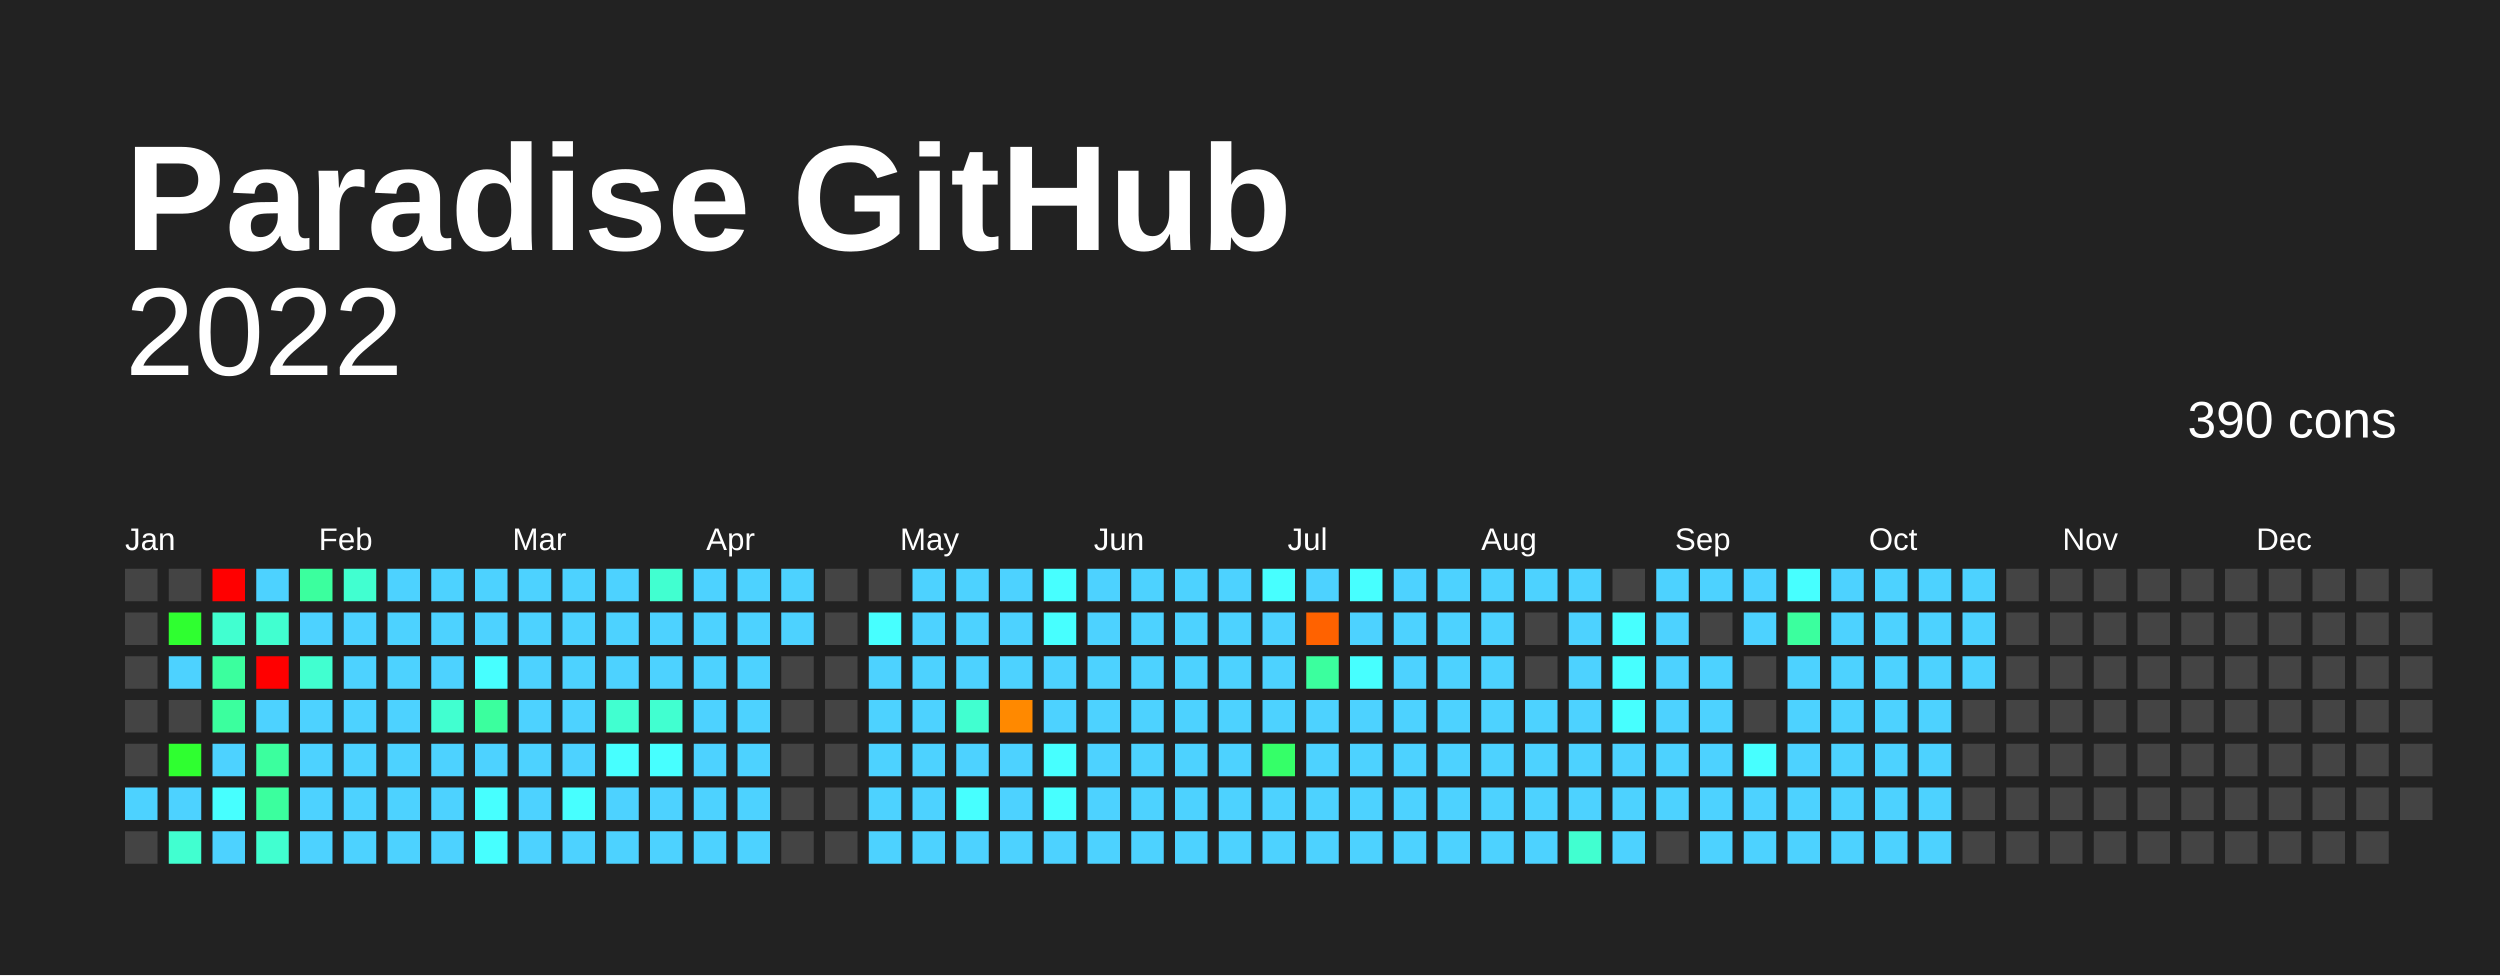
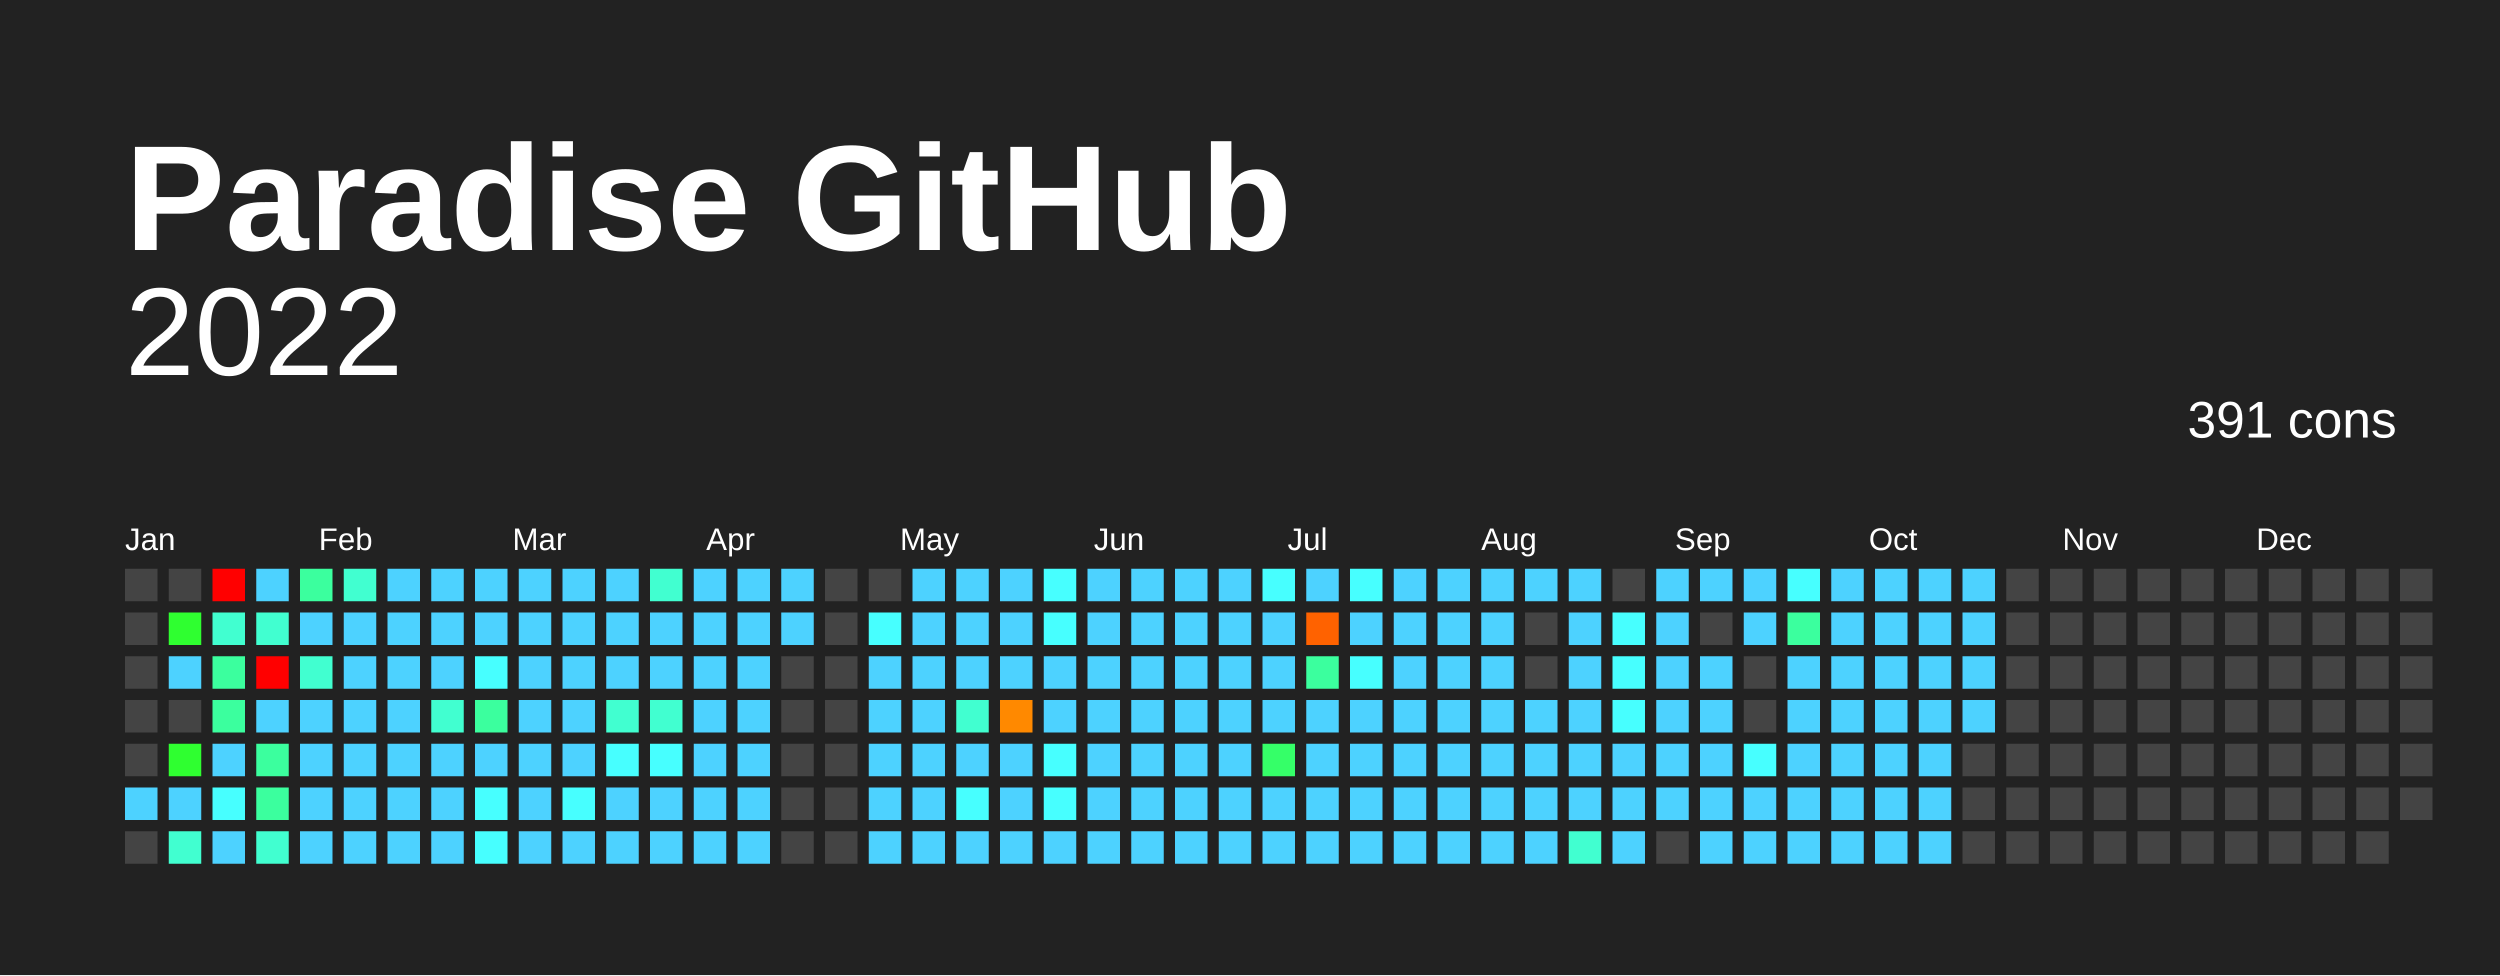
<svg xmlns="http://www.w3.org/2000/svg" baseProfile="full" height="78mm" version="1.1" viewBox="0,0,200,78" width="200mm">
  <defs />
  <rect fill="#222222" height="78" width="200" x="0" y="0" />
  <text fill="#FFFFFF" style="font-size:12px; font-family:Arial; font-weight:bold;" x="10" y="20">Paradise GitHub</text>
  <text alignment-baseline="hanging" fill="#FFFFFF" style="font-size:10.0px; font-family:Arial;" x="10" y="30">2022</text>
-   <text alignment-baseline="hanging" fill="#FFFFFF" style="font-size:4.125px; font-family:Arial;" x="175" y="35">390 cons</text>
+   <text alignment-baseline="hanging" fill="#FFFFFF" style="font-size:4.125px; font-family:Arial;" x="175" y="35">391 cons</text>
  <text fill="#FFFFFF" style="font-size:2.5px; font-family:Arial" x="10.0" y="44">Jan</text>
  <text fill="#FFFFFF" style="font-size:2.5px; font-family:Arial" x="25.5" y="44">Feb</text>
  <text fill="#FFFFFF" style="font-size:2.5px; font-family:Arial" x="41.0" y="44">Mar</text>
  <text fill="#FFFFFF" style="font-size:2.5px; font-family:Arial" x="56.5" y="44">Apr</text>
  <text fill="#FFFFFF" style="font-size:2.5px; font-family:Arial" x="72.0" y="44">May</text>
  <text fill="#FFFFFF" style="font-size:2.5px; font-family:Arial" x="87.5" y="44">Jun</text>
  <text fill="#FFFFFF" style="font-size:2.5px; font-family:Arial" x="103.0" y="44">Jul</text>
  <text fill="#FFFFFF" style="font-size:2.5px; font-family:Arial" x="118.5" y="44">Aug</text>
  <text fill="#FFFFFF" style="font-size:2.5px; font-family:Arial" x="134.0" y="44">Sep</text>
  <text fill="#FFFFFF" style="font-size:2.5px; font-family:Arial" x="149.5" y="44">Oct</text>
  <text fill="#FFFFFF" style="font-size:2.5px; font-family:Arial" x="165.0" y="44">Nov</text>
  <text fill="#FFFFFF" style="font-size:2.5px; font-family:Arial" x="180.5" y="44">Dec</text>
  <rect fill="#444444" height="2.6" width="2.6" x="10.0" y="45.5" />
  <rect fill="#444444" height="2.6" width="2.6" x="10.0" y="49.0" />
  <rect fill="#444444" height="2.6" width="2.6" x="10.0" y="52.5" />
  <rect fill="#444444" height="2.6" width="2.6" x="10.0" y="56.0" />
  <rect fill="#444444" height="2.6" width="2.6" x="10.0" y="59.5" />
  <rect fill="#4dd2ff" height="2.6" width="2.6" x="10.0" y="63.0" />
  <rect fill="#444444" height="2.6" width="2.6" x="10.0" y="66.5" />
  <rect fill="#444444" height="2.6" width="2.6" x="13.5" y="45.5" />
  <rect fill="#2fff30" height="2.6" width="2.6" x="13.5" y="49.0" />
  <rect fill="#4dd2ff" height="2.6" width="2.6" x="13.5" y="52.5" />
  <rect fill="#444444" height="2.6" width="2.6" x="13.5" y="56.0" />
  <rect fill="#2fff30" height="2.6" width="2.6" x="13.5" y="59.5" />
  <rect fill="#4dd2ff" height="2.6" width="2.6" x="13.5" y="63.0" />
  <rect fill="#41ffd0" height="2.6" width="2.6" x="13.5" y="66.5" />
  <rect fill="red" height="2.6" width="2.6" x="17.0" y="45.5" />
  <rect fill="#41ffd0" height="2.6" width="2.6" x="17.0" y="49.0" />
  <rect fill="#3bff9e" height="2.6" width="2.6" x="17.0" y="52.5" />
  <rect fill="#3bff9e" height="2.6" width="2.6" x="17.0" y="56.0" />
  <rect fill="#4dd2ff" height="2.6" width="2.6" x="17.0" y="59.5" />
  <rect fill="#47ffff" height="2.6" width="2.6" x="17.0" y="63.0" />
  <rect fill="#4dd2ff" height="2.6" width="2.6" x="17.0" y="66.5" />
  <rect fill="#4dd2ff" height="2.6" width="2.6" x="20.5" y="45.5" />
  <rect fill="#41ffd0" height="2.6" width="2.6" x="20.5" y="49.0" />
  <rect fill="red" height="2.6" width="2.6" x="20.5" y="52.5" />
  <rect fill="#4dd2ff" height="2.6" width="2.6" x="20.5" y="56.0" />
  <rect fill="#3bff9e" height="2.6" width="2.6" x="20.5" y="59.5" />
  <rect fill="#3bff9e" height="2.6" width="2.6" x="20.5" y="63.0" />
  <rect fill="#41ffd0" height="2.6" width="2.6" x="20.5" y="66.5" />
  <rect fill="#3bff9e" height="2.6" width="2.6" x="24.0" y="45.5" />
  <rect fill="#4dd2ff" height="2.6" width="2.6" x="24.0" y="49.0" />
  <rect fill="#41ffd0" height="2.6" width="2.6" x="24.0" y="52.5" />
  <rect fill="#4dd2ff" height="2.6" width="2.6" x="24.0" y="56.0" />
  <rect fill="#4dd2ff" height="2.6" width="2.6" x="24.0" y="59.5" />
  <rect fill="#4dd2ff" height="2.6" width="2.6" x="24.0" y="63.0" />
  <rect fill="#4dd2ff" height="2.6" width="2.6" x="24.0" y="66.5" />
  <rect fill="#41ffd0" height="2.6" width="2.6" x="27.5" y="45.5" />
  <rect fill="#4dd2ff" height="2.6" width="2.6" x="27.5" y="49.0" />
  <rect fill="#4dd2ff" height="2.6" width="2.6" x="27.5" y="52.5" />
  <rect fill="#4dd2ff" height="2.6" width="2.6" x="27.5" y="56.0" />
  <rect fill="#4dd2ff" height="2.6" width="2.6" x="27.5" y="59.5" />
  <rect fill="#4dd2ff" height="2.6" width="2.6" x="27.5" y="63.0" />
  <rect fill="#4dd2ff" height="2.6" width="2.6" x="27.5" y="66.5" />
  <rect fill="#4dd2ff" height="2.6" width="2.6" x="31.0" y="45.5" />
  <rect fill="#4dd2ff" height="2.6" width="2.6" x="31.0" y="49.0" />
  <rect fill="#4dd2ff" height="2.6" width="2.6" x="31.0" y="52.5" />
  <rect fill="#4dd2ff" height="2.6" width="2.6" x="31.0" y="56.0" />
  <rect fill="#4dd2ff" height="2.6" width="2.6" x="31.0" y="59.5" />
  <rect fill="#4dd2ff" height="2.6" width="2.6" x="31.0" y="63.0" />
  <rect fill="#4dd2ff" height="2.6" width="2.6" x="31.0" y="66.5" />
  <rect fill="#4dd2ff" height="2.6" width="2.6" x="34.5" y="45.5" />
  <rect fill="#4dd2ff" height="2.6" width="2.6" x="34.5" y="49.0" />
  <rect fill="#4dd2ff" height="2.6" width="2.6" x="34.5" y="52.5" />
  <rect fill="#41ffd0" height="2.6" width="2.6" x="34.5" y="56.0" />
  <rect fill="#4dd2ff" height="2.6" width="2.6" x="34.5" y="59.5" />
  <rect fill="#4dd2ff" height="2.6" width="2.6" x="34.5" y="63.0" />
  <rect fill="#4dd2ff" height="2.6" width="2.6" x="34.5" y="66.5" />
  <rect fill="#4dd2ff" height="2.6" width="2.6" x="38.0" y="45.5" />
  <rect fill="#4dd2ff" height="2.6" width="2.6" x="38.0" y="49.0" />
  <rect fill="#47ffff" height="2.6" width="2.6" x="38.0" y="52.5" />
  <rect fill="#3bff9e" height="2.6" width="2.6" x="38.0" y="56.0" />
  <rect fill="#4dd2ff" height="2.6" width="2.6" x="38.0" y="59.5" />
  <rect fill="#47ffff" height="2.6" width="2.6" x="38.0" y="63.0" />
  <rect fill="#47ffff" height="2.6" width="2.6" x="38.0" y="66.5" />
  <rect fill="#4dd2ff" height="2.6" width="2.6" x="41.5" y="45.5" />
  <rect fill="#4dd2ff" height="2.6" width="2.6" x="41.5" y="49.0" />
  <rect fill="#4dd2ff" height="2.6" width="2.6" x="41.5" y="52.5" />
  <rect fill="#4dd2ff" height="2.6" width="2.6" x="41.5" y="56.0" />
  <rect fill="#4dd2ff" height="2.6" width="2.6" x="41.5" y="59.5" />
  <rect fill="#4dd2ff" height="2.6" width="2.6" x="41.5" y="63.0" />
  <rect fill="#4dd2ff" height="2.6" width="2.6" x="41.5" y="66.5" />
  <rect fill="#4dd2ff" height="2.6" width="2.6" x="45.0" y="45.5" />
  <rect fill="#4dd2ff" height="2.6" width="2.6" x="45.0" y="49.0" />
  <rect fill="#4dd2ff" height="2.6" width="2.6" x="45.0" y="52.5" />
  <rect fill="#4dd2ff" height="2.6" width="2.6" x="45.0" y="56.0" />
  <rect fill="#4dd2ff" height="2.6" width="2.6" x="45.0" y="59.5" />
  <rect fill="#47ffff" height="2.6" width="2.6" x="45.0" y="63.0" />
  <rect fill="#4dd2ff" height="2.6" width="2.6" x="45.0" y="66.5" />
  <rect fill="#4dd2ff" height="2.6" width="2.6" x="48.5" y="45.5" />
  <rect fill="#4dd2ff" height="2.6" width="2.6" x="48.5" y="49.0" />
  <rect fill="#4dd2ff" height="2.6" width="2.6" x="48.5" y="52.5" />
  <rect fill="#41ffd0" height="2.6" width="2.6" x="48.5" y="56.0" />
  <rect fill="#47ffff" height="2.6" width="2.6" x="48.5" y="59.5" />
  <rect fill="#4dd2ff" height="2.6" width="2.6" x="48.5" y="63.0" />
  <rect fill="#4dd2ff" height="2.6" width="2.6" x="48.5" y="66.5" />
  <rect fill="#41ffd0" height="2.6" width="2.6" x="52.0" y="45.5" />
  <rect fill="#4dd2ff" height="2.6" width="2.6" x="52.0" y="49.0" />
  <rect fill="#4dd2ff" height="2.6" width="2.6" x="52.0" y="52.5" />
  <rect fill="#41ffd0" height="2.6" width="2.6" x="52.0" y="56.0" />
  <rect fill="#47ffff" height="2.6" width="2.6" x="52.0" y="59.5" />
  <rect fill="#4dd2ff" height="2.6" width="2.6" x="52.0" y="63.0" />
  <rect fill="#4dd2ff" height="2.6" width="2.6" x="52.0" y="66.5" />
  <rect fill="#4dd2ff" height="2.6" width="2.6" x="55.5" y="45.5" />
  <rect fill="#4dd2ff" height="2.6" width="2.6" x="55.5" y="49.0" />
  <rect fill="#4dd2ff" height="2.6" width="2.6" x="55.5" y="52.5" />
  <rect fill="#4dd2ff" height="2.6" width="2.6" x="55.5" y="56.0" />
  <rect fill="#4dd2ff" height="2.6" width="2.6" x="55.5" y="59.5" />
  <rect fill="#4dd2ff" height="2.6" width="2.6" x="55.5" y="63.0" />
  <rect fill="#4dd2ff" height="2.6" width="2.6" x="55.5" y="66.5" />
  <rect fill="#4dd2ff" height="2.6" width="2.6" x="59.0" y="45.5" />
  <rect fill="#4dd2ff" height="2.6" width="2.6" x="59.0" y="49.0" />
  <rect fill="#4dd2ff" height="2.6" width="2.6" x="59.0" y="52.5" />
  <rect fill="#4dd2ff" height="2.6" width="2.6" x="59.0" y="56.0" />
  <rect fill="#4dd2ff" height="2.6" width="2.6" x="59.0" y="59.5" />
  <rect fill="#4dd2ff" height="2.6" width="2.6" x="59.0" y="63.0" />
  <rect fill="#4dd2ff" height="2.6" width="2.6" x="59.0" y="66.5" />
  <rect fill="#4dd2ff" height="2.6" width="2.6" x="62.5" y="45.5" />
  <rect fill="#4dd2ff" height="2.6" width="2.6" x="62.5" y="49.0" />
  <rect fill="#444444" height="2.6" width="2.6" x="62.5" y="52.5" />
  <rect fill="#444444" height="2.6" width="2.6" x="62.5" y="56.0" />
  <rect fill="#444444" height="2.6" width="2.6" x="62.5" y="59.5" />
  <rect fill="#444444" height="2.6" width="2.6" x="62.5" y="63.0" />
  <rect fill="#444444" height="2.6" width="2.6" x="62.5" y="66.5" />
  <rect fill="#444444" height="2.6" width="2.6" x="66.0" y="45.5" />
  <rect fill="#444444" height="2.6" width="2.6" x="66.0" y="49.0" />
  <rect fill="#444444" height="2.6" width="2.6" x="66.0" y="52.5" />
  <rect fill="#444444" height="2.6" width="2.6" x="66.0" y="56.0" />
  <rect fill="#444444" height="2.6" width="2.6" x="66.0" y="59.5" />
  <rect fill="#444444" height="2.6" width="2.6" x="66.0" y="63.0" />
  <rect fill="#444444" height="2.6" width="2.6" x="66.0" y="66.5" />
  <rect fill="#444444" height="2.6" width="2.6" x="69.5" y="45.5" />
  <rect fill="#47ffff" height="2.6" width="2.6" x="69.5" y="49.0" />
  <rect fill="#4dd2ff" height="2.6" width="2.6" x="69.5" y="52.5" />
  <rect fill="#4dd2ff" height="2.6" width="2.6" x="69.5" y="56.0" />
  <rect fill="#4dd2ff" height="2.6" width="2.6" x="69.5" y="59.5" />
  <rect fill="#4dd2ff" height="2.6" width="2.6" x="69.5" y="63.0" />
  <rect fill="#4dd2ff" height="2.6" width="2.6" x="69.5" y="66.5" />
  <rect fill="#4dd2ff" height="2.6" width="2.6" x="73.0" y="45.5" />
  <rect fill="#4dd2ff" height="2.6" width="2.6" x="73.0" y="49.0" />
  <rect fill="#4dd2ff" height="2.6" width="2.6" x="73.0" y="52.5" />
  <rect fill="#4dd2ff" height="2.6" width="2.6" x="73.0" y="56.0" />
  <rect fill="#4dd2ff" height="2.6" width="2.6" x="73.0" y="59.5" />
  <rect fill="#4dd2ff" height="2.6" width="2.6" x="73.0" y="63.0" />
  <rect fill="#4dd2ff" height="2.6" width="2.6" x="73.0" y="66.5" />
  <rect fill="#4dd2ff" height="2.6" width="2.6" x="76.5" y="45.5" />
  <rect fill="#4dd2ff" height="2.6" width="2.6" x="76.5" y="49.0" />
  <rect fill="#4dd2ff" height="2.6" width="2.6" x="76.5" y="52.5" />
  <rect fill="#41ffd0" height="2.6" width="2.6" x="76.5" y="56.0" />
  <rect fill="#4dd2ff" height="2.6" width="2.6" x="76.5" y="59.5" />
  <rect fill="#47ffff" height="2.6" width="2.6" x="76.5" y="63.0" />
  <rect fill="#4dd2ff" height="2.6" width="2.6" x="76.5" y="66.5" />
  <rect fill="#4dd2ff" height="2.6" width="2.6" x="80.0" y="45.5" />
  <rect fill="#4dd2ff" height="2.6" width="2.6" x="80.0" y="49.0" />
  <rect fill="#4dd2ff" height="2.6" width="2.6" x="80.0" y="52.5" />
  <rect fill="#ff8900" height="2.6" width="2.6" x="80.0" y="56.0" />
  <rect fill="#4dd2ff" height="2.6" width="2.6" x="80.0" y="59.5" />
  <rect fill="#4dd2ff" height="2.6" width="2.6" x="80.0" y="63.0" />
  <rect fill="#4dd2ff" height="2.6" width="2.6" x="80.0" y="66.5" />
  <rect fill="#47ffff" height="2.6" width="2.6" x="83.5" y="45.5" />
  <rect fill="#47ffff" height="2.6" width="2.6" x="83.5" y="49.0" />
  <rect fill="#4dd2ff" height="2.6" width="2.6" x="83.5" y="52.5" />
  <rect fill="#4dd2ff" height="2.6" width="2.6" x="83.5" y="56.0" />
  <rect fill="#47ffff" height="2.6" width="2.6" x="83.5" y="59.5" />
  <rect fill="#47ffff" height="2.6" width="2.6" x="83.5" y="63.0" />
  <rect fill="#4dd2ff" height="2.6" width="2.6" x="83.5" y="66.5" />
  <rect fill="#4dd2ff" height="2.6" width="2.6" x="87.0" y="45.5" />
  <rect fill="#4dd2ff" height="2.6" width="2.6" x="87.0" y="49.0" />
  <rect fill="#4dd2ff" height="2.6" width="2.6" x="87.0" y="52.5" />
  <rect fill="#4dd2ff" height="2.6" width="2.6" x="87.0" y="56.0" />
  <rect fill="#4dd2ff" height="2.6" width="2.6" x="87.0" y="59.5" />
  <rect fill="#4dd2ff" height="2.6" width="2.6" x="87.0" y="63.0" />
  <rect fill="#4dd2ff" height="2.6" width="2.6" x="87.0" y="66.5" />
  <rect fill="#4dd2ff" height="2.6" width="2.6" x="90.5" y="45.5" />
  <rect fill="#4dd2ff" height="2.6" width="2.6" x="90.5" y="49.0" />
  <rect fill="#4dd2ff" height="2.6" width="2.6" x="90.5" y="52.5" />
  <rect fill="#4dd2ff" height="2.6" width="2.6" x="90.5" y="56.0" />
  <rect fill="#4dd2ff" height="2.6" width="2.6" x="90.5" y="59.5" />
  <rect fill="#4dd2ff" height="2.6" width="2.6" x="90.5" y="63.0" />
  <rect fill="#4dd2ff" height="2.6" width="2.6" x="90.5" y="66.5" />
  <rect fill="#4dd2ff" height="2.6" width="2.6" x="94.0" y="45.5" />
  <rect fill="#4dd2ff" height="2.6" width="2.6" x="94.0" y="49.0" />
  <rect fill="#4dd2ff" height="2.6" width="2.6" x="94.0" y="52.5" />
  <rect fill="#4dd2ff" height="2.6" width="2.6" x="94.0" y="56.0" />
  <rect fill="#4dd2ff" height="2.6" width="2.6" x="94.0" y="59.5" />
  <rect fill="#4dd2ff" height="2.6" width="2.6" x="94.0" y="63.0" />
  <rect fill="#4dd2ff" height="2.6" width="2.6" x="94.0" y="66.5" />
  <rect fill="#4dd2ff" height="2.6" width="2.6" x="97.5" y="45.5" />
  <rect fill="#4dd2ff" height="2.6" width="2.6" x="97.5" y="49.0" />
  <rect fill="#4dd2ff" height="2.6" width="2.6" x="97.5" y="52.5" />
  <rect fill="#4dd2ff" height="2.6" width="2.6" x="97.5" y="56.0" />
  <rect fill="#4dd2ff" height="2.6" width="2.6" x="97.5" y="59.5" />
  <rect fill="#4dd2ff" height="2.6" width="2.6" x="97.5" y="63.0" />
  <rect fill="#4dd2ff" height="2.6" width="2.6" x="97.5" y="66.5" />
  <rect fill="#47ffff" height="2.6" width="2.6" x="101.0" y="45.5" />
  <rect fill="#4dd2ff" height="2.6" width="2.6" x="101.0" y="49.0" />
  <rect fill="#4dd2ff" height="2.6" width="2.6" x="101.0" y="52.5" />
  <rect fill="#4dd2ff" height="2.6" width="2.6" x="101.0" y="56.0" />
  <rect fill="#35ff68" height="2.6" width="2.6" x="101.0" y="59.5" />
  <rect fill="#4dd2ff" height="2.6" width="2.6" x="101.0" y="63.0" />
  <rect fill="#4dd2ff" height="2.6" width="2.6" x="101.0" y="66.5" />
  <rect fill="#4dd2ff" height="2.6" width="2.6" x="104.5" y="45.5" />
  <rect fill="#ff6200" height="2.6" width="2.6" x="104.5" y="49.0" />
  <rect fill="#3bff9e" height="2.6" width="2.6" x="104.5" y="52.5" />
  <rect fill="#4dd2ff" height="2.6" width="2.6" x="104.5" y="56.0" />
  <rect fill="#4dd2ff" height="2.6" width="2.6" x="104.5" y="59.5" />
  <rect fill="#4dd2ff" height="2.6" width="2.6" x="104.5" y="63.0" />
  <rect fill="#4dd2ff" height="2.6" width="2.6" x="104.5" y="66.5" />
  <rect fill="#47ffff" height="2.6" width="2.6" x="108.0" y="45.5" />
  <rect fill="#4dd2ff" height="2.6" width="2.6" x="108.0" y="49.0" />
  <rect fill="#47ffff" height="2.6" width="2.6" x="108.0" y="52.5" />
  <rect fill="#4dd2ff" height="2.6" width="2.6" x="108.0" y="56.0" />
  <rect fill="#4dd2ff" height="2.6" width="2.6" x="108.0" y="59.5" />
  <rect fill="#4dd2ff" height="2.6" width="2.6" x="108.0" y="63.0" />
  <rect fill="#4dd2ff" height="2.6" width="2.6" x="108.0" y="66.5" />
  <rect fill="#4dd2ff" height="2.6" width="2.6" x="111.5" y="45.5" />
  <rect fill="#4dd2ff" height="2.6" width="2.6" x="111.5" y="49.0" />
  <rect fill="#4dd2ff" height="2.6" width="2.6" x="111.5" y="52.5" />
  <rect fill="#4dd2ff" height="2.6" width="2.6" x="111.5" y="56.0" />
  <rect fill="#4dd2ff" height="2.6" width="2.6" x="111.5" y="59.5" />
  <rect fill="#4dd2ff" height="2.6" width="2.6" x="111.5" y="63.0" />
  <rect fill="#4dd2ff" height="2.6" width="2.6" x="111.5" y="66.5" />
  <rect fill="#4dd2ff" height="2.6" width="2.6" x="115.0" y="45.5" />
  <rect fill="#4dd2ff" height="2.6" width="2.6" x="115.0" y="49.0" />
  <rect fill="#4dd2ff" height="2.6" width="2.6" x="115.0" y="52.5" />
  <rect fill="#4dd2ff" height="2.6" width="2.6" x="115.0" y="56.0" />
  <rect fill="#4dd2ff" height="2.6" width="2.6" x="115.0" y="59.5" />
  <rect fill="#4dd2ff" height="2.6" width="2.6" x="115.0" y="63.0" />
  <rect fill="#4dd2ff" height="2.6" width="2.6" x="115.0" y="66.5" />
  <rect fill="#4dd2ff" height="2.6" width="2.6" x="118.5" y="45.5" />
  <rect fill="#4dd2ff" height="2.6" width="2.6" x="118.5" y="49.0" />
  <rect fill="#4dd2ff" height="2.6" width="2.6" x="118.5" y="52.5" />
  <rect fill="#4dd2ff" height="2.6" width="2.6" x="118.5" y="56.0" />
  <rect fill="#4dd2ff" height="2.6" width="2.6" x="118.5" y="59.5" />
  <rect fill="#4dd2ff" height="2.6" width="2.6" x="118.5" y="63.0" />
  <rect fill="#4dd2ff" height="2.6" width="2.6" x="118.5" y="66.5" />
  <rect fill="#4dd2ff" height="2.6" width="2.6" x="122.0" y="45.5" />
  <rect fill="#444444" height="2.6" width="2.6" x="122.0" y="49.0" />
  <rect fill="#444444" height="2.6" width="2.6" x="122.0" y="52.5" />
  <rect fill="#4dd2ff" height="2.6" width="2.6" x="122.0" y="56.0" />
  <rect fill="#4dd2ff" height="2.6" width="2.6" x="122.0" y="59.5" />
  <rect fill="#4dd2ff" height="2.6" width="2.6" x="122.0" y="63.0" />
  <rect fill="#4dd2ff" height="2.6" width="2.6" x="122.0" y="66.5" />
  <rect fill="#4dd2ff" height="2.6" width="2.6" x="125.5" y="45.5" />
  <rect fill="#4dd2ff" height="2.6" width="2.6" x="125.5" y="49.0" />
  <rect fill="#4dd2ff" height="2.6" width="2.6" x="125.5" y="52.5" />
  <rect fill="#4dd2ff" height="2.6" width="2.6" x="125.5" y="56.0" />
  <rect fill="#4dd2ff" height="2.6" width="2.6" x="125.5" y="59.5" />
  <rect fill="#4dd2ff" height="2.6" width="2.6" x="125.5" y="63.0" />
  <rect fill="#41ffd0" height="2.6" width="2.6" x="125.5" y="66.5" />
  <rect fill="#444444" height="2.6" width="2.6" x="129.0" y="45.5" />
  <rect fill="#47ffff" height="2.6" width="2.6" x="129.0" y="49.0" />
  <rect fill="#47ffff" height="2.6" width="2.6" x="129.0" y="52.5" />
  <rect fill="#47ffff" height="2.6" width="2.6" x="129.0" y="56.0" />
  <rect fill="#4dd2ff" height="2.6" width="2.6" x="129.0" y="59.5" />
  <rect fill="#4dd2ff" height="2.6" width="2.6" x="129.0" y="63.0" />
  <rect fill="#4dd2ff" height="2.6" width="2.6" x="129.0" y="66.5" />
  <rect fill="#4dd2ff" height="2.6" width="2.6" x="132.5" y="45.5" />
  <rect fill="#4dd2ff" height="2.6" width="2.6" x="132.5" y="49.0" />
  <rect fill="#4dd2ff" height="2.6" width="2.6" x="132.5" y="52.5" />
  <rect fill="#4dd2ff" height="2.6" width="2.6" x="132.5" y="56.0" />
  <rect fill="#4dd2ff" height="2.6" width="2.6" x="132.5" y="59.5" />
  <rect fill="#4dd2ff" height="2.6" width="2.6" x="132.5" y="63.0" />
  <rect fill="#444444" height="2.6" width="2.6" x="132.5" y="66.5" />
  <rect fill="#4dd2ff" height="2.6" width="2.6" x="136.0" y="45.5" />
  <rect fill="#444444" height="2.6" width="2.6" x="136.0" y="49.0" />
  <rect fill="#4dd2ff" height="2.6" width="2.6" x="136.0" y="52.5" />
  <rect fill="#4dd2ff" height="2.6" width="2.6" x="136.0" y="56.0" />
  <rect fill="#4dd2ff" height="2.6" width="2.6" x="136.0" y="59.5" />
  <rect fill="#4dd2ff" height="2.6" width="2.6" x="136.0" y="63.0" />
  <rect fill="#4dd2ff" height="2.6" width="2.6" x="136.0" y="66.5" />
  <rect fill="#4dd2ff" height="2.6" width="2.6" x="139.5" y="45.5" />
  <rect fill="#4dd2ff" height="2.6" width="2.6" x="139.5" y="49.0" />
  <rect fill="#444444" height="2.6" width="2.6" x="139.5" y="52.5" />
  <rect fill="#444444" height="2.6" width="2.6" x="139.5" y="56.0" />
  <rect fill="#47ffff" height="2.6" width="2.6" x="139.5" y="59.5" />
  <rect fill="#4dd2ff" height="2.6" width="2.6" x="139.5" y="63.0" />
  <rect fill="#4dd2ff" height="2.6" width="2.6" x="139.5" y="66.5" />
  <rect fill="#47ffff" height="2.6" width="2.6" x="143.0" y="45.5" />
  <rect fill="#3bff9e" height="2.6" width="2.6" x="143.0" y="49.0" />
  <rect fill="#4dd2ff" height="2.6" width="2.6" x="143.0" y="52.5" />
  <rect fill="#4dd2ff" height="2.6" width="2.6" x="143.0" y="56.0" />
  <rect fill="#4dd2ff" height="2.6" width="2.6" x="143.0" y="59.5" />
  <rect fill="#4dd2ff" height="2.6" width="2.6" x="143.0" y="63.0" />
  <rect fill="#4dd2ff" height="2.6" width="2.6" x="143.0" y="66.5" />
  <rect fill="#4dd2ff" height="2.6" width="2.6" x="146.5" y="45.5" />
  <rect fill="#4dd2ff" height="2.6" width="2.6" x="146.5" y="49.0" />
  <rect fill="#4dd2ff" height="2.6" width="2.6" x="146.5" y="52.5" />
  <rect fill="#4dd2ff" height="2.6" width="2.6" x="146.5" y="56.0" />
  <rect fill="#4dd2ff" height="2.6" width="2.6" x="146.5" y="59.5" />
  <rect fill="#4dd2ff" height="2.6" width="2.6" x="146.5" y="63.0" />
  <rect fill="#4dd2ff" height="2.6" width="2.6" x="146.5" y="66.5" />
  <rect fill="#4dd2ff" height="2.6" width="2.6" x="150.0" y="45.5" />
  <rect fill="#4dd2ff" height="2.6" width="2.6" x="150.0" y="49.0" />
  <rect fill="#4dd2ff" height="2.6" width="2.6" x="150.0" y="52.5" />
  <rect fill="#4dd2ff" height="2.6" width="2.6" x="150.0" y="56.0" />
  <rect fill="#4dd2ff" height="2.6" width="2.6" x="150.0" y="59.5" />
  <rect fill="#4dd2ff" height="2.6" width="2.6" x="150.0" y="63.0" />
  <rect fill="#4dd2ff" height="2.6" width="2.6" x="150.0" y="66.5" />
  <rect fill="#4dd2ff" height="2.6" width="2.6" x="153.5" y="45.5" />
  <rect fill="#4dd2ff" height="2.6" width="2.6" x="153.5" y="49.0" />
  <rect fill="#4dd2ff" height="2.6" width="2.6" x="153.5" y="52.5" />
  <rect fill="#4dd2ff" height="2.6" width="2.6" x="153.5" y="56.0" />
  <rect fill="#4dd2ff" height="2.6" width="2.6" x="153.5" y="59.5" />
  <rect fill="#4dd2ff" height="2.6" width="2.6" x="153.5" y="63.0" />
  <rect fill="#4dd2ff" height="2.6" width="2.6" x="153.5" y="66.5" />
  <rect fill="#4dd2ff" height="2.6" width="2.6" x="157.0" y="45.5" />
  <rect fill="#4dd2ff" height="2.6" width="2.6" x="157.0" y="49.0" />
  <rect fill="#4dd2ff" height="2.6" width="2.6" x="157.0" y="52.5" />
-   <rect fill="#444444" height="2.6" width="2.6" x="157.0" y="56.0" />
+   <rect fill="#4dd2ff" height="2.6" width="2.6" x="157.0" y="56.0" />
  <rect fill="#444444" height="2.6" width="2.6" x="157.0" y="59.5" />
  <rect fill="#444444" height="2.6" width="2.6" x="157.0" y="63.0" />
  <rect fill="#444444" height="2.6" width="2.6" x="157.0" y="66.5" />
  <rect fill="#444444" height="2.6" width="2.6" x="160.5" y="45.5" />
  <rect fill="#444444" height="2.6" width="2.6" x="160.5" y="49.0" />
  <rect fill="#444444" height="2.6" width="2.6" x="160.5" y="52.5" />
  <rect fill="#444444" height="2.6" width="2.6" x="160.5" y="56.0" />
  <rect fill="#444444" height="2.6" width="2.6" x="160.5" y="59.5" />
  <rect fill="#444444" height="2.6" width="2.6" x="160.5" y="63.0" />
  <rect fill="#444444" height="2.6" width="2.6" x="160.5" y="66.5" />
  <rect fill="#444444" height="2.6" width="2.6" x="164.0" y="45.5" />
  <rect fill="#444444" height="2.6" width="2.6" x="164.0" y="49.0" />
  <rect fill="#444444" height="2.6" width="2.6" x="164.0" y="52.5" />
  <rect fill="#444444" height="2.6" width="2.6" x="164.0" y="56.0" />
  <rect fill="#444444" height="2.6" width="2.6" x="164.0" y="59.5" />
  <rect fill="#444444" height="2.6" width="2.6" x="164.0" y="63.0" />
  <rect fill="#444444" height="2.6" width="2.6" x="164.0" y="66.5" />
  <rect fill="#444444" height="2.6" width="2.6" x="167.5" y="45.5" />
  <rect fill="#444444" height="2.6" width="2.6" x="167.5" y="49.0" />
  <rect fill="#444444" height="2.6" width="2.6" x="167.5" y="52.5" />
  <rect fill="#444444" height="2.6" width="2.6" x="167.5" y="56.0" />
  <rect fill="#444444" height="2.6" width="2.6" x="167.5" y="59.5" />
  <rect fill="#444444" height="2.6" width="2.6" x="167.5" y="63.0" />
  <rect fill="#444444" height="2.6" width="2.6" x="167.5" y="66.5" />
  <rect fill="#444444" height="2.6" width="2.6" x="171.0" y="45.5" />
  <rect fill="#444444" height="2.6" width="2.6" x="171.0" y="49.0" />
  <rect fill="#444444" height="2.6" width="2.6" x="171.0" y="52.5" />
  <rect fill="#444444" height="2.6" width="2.6" x="171.0" y="56.0" />
  <rect fill="#444444" height="2.6" width="2.6" x="171.0" y="59.5" />
  <rect fill="#444444" height="2.6" width="2.6" x="171.0" y="63.0" />
  <rect fill="#444444" height="2.6" width="2.6" x="171.0" y="66.5" />
  <rect fill="#444444" height="2.6" width="2.6" x="174.5" y="45.5" />
  <rect fill="#444444" height="2.6" width="2.6" x="174.5" y="49.0" />
  <rect fill="#444444" height="2.6" width="2.6" x="174.5" y="52.5" />
  <rect fill="#444444" height="2.6" width="2.6" x="174.5" y="56.0" />
  <rect fill="#444444" height="2.6" width="2.6" x="174.5" y="59.5" />
  <rect fill="#444444" height="2.6" width="2.6" x="174.5" y="63.0" />
  <rect fill="#444444" height="2.6" width="2.6" x="174.5" y="66.5" />
  <rect fill="#444444" height="2.6" width="2.6" x="178.0" y="45.5" />
  <rect fill="#444444" height="2.6" width="2.6" x="178.0" y="49.0" />
  <rect fill="#444444" height="2.6" width="2.6" x="178.0" y="52.5" />
  <rect fill="#444444" height="2.6" width="2.6" x="178.0" y="56.0" />
  <rect fill="#444444" height="2.6" width="2.6" x="178.0" y="59.5" />
  <rect fill="#444444" height="2.6" width="2.6" x="178.0" y="63.0" />
  <rect fill="#444444" height="2.6" width="2.6" x="178.0" y="66.5" />
  <rect fill="#444444" height="2.6" width="2.6" x="181.5" y="45.5" />
  <rect fill="#444444" height="2.6" width="2.6" x="181.5" y="49.0" />
  <rect fill="#444444" height="2.6" width="2.6" x="181.5" y="52.5" />
  <rect fill="#444444" height="2.6" width="2.6" x="181.5" y="56.0" />
  <rect fill="#444444" height="2.6" width="2.6" x="181.5" y="59.5" />
  <rect fill="#444444" height="2.6" width="2.6" x="181.5" y="63.0" />
  <rect fill="#444444" height="2.6" width="2.6" x="181.5" y="66.5" />
  <rect fill="#444444" height="2.6" width="2.6" x="185.0" y="45.5" />
  <rect fill="#444444" height="2.6" width="2.6" x="185.0" y="49.0" />
  <rect fill="#444444" height="2.6" width="2.6" x="185.0" y="52.5" />
  <rect fill="#444444" height="2.6" width="2.6" x="185.0" y="56.0" />
  <rect fill="#444444" height="2.6" width="2.6" x="185.0" y="59.5" />
  <rect fill="#444444" height="2.6" width="2.6" x="185.0" y="63.0" />
  <rect fill="#444444" height="2.6" width="2.6" x="185.0" y="66.5" />
  <rect fill="#444444" height="2.6" width="2.6" x="188.5" y="45.5" />
  <rect fill="#444444" height="2.6" width="2.6" x="188.5" y="49.0" />
  <rect fill="#444444" height="2.6" width="2.6" x="188.5" y="52.5" />
  <rect fill="#444444" height="2.6" width="2.6" x="188.5" y="56.0" />
  <rect fill="#444444" height="2.6" width="2.6" x="188.5" y="59.5" />
  <rect fill="#444444" height="2.6" width="2.6" x="188.5" y="63.0" />
  <rect fill="#444444" height="2.6" width="2.6" x="188.5" y="66.5" />
  <rect fill="#444444" height="2.6" width="2.6" x="192.0" y="45.5" />
  <rect fill="#444444" height="2.6" width="2.6" x="192.0" y="49.0" />
  <rect fill="#444444" height="2.6" width="2.6" x="192.0" y="52.5" />
  <rect fill="#444444" height="2.6" width="2.6" x="192.0" y="56.0" />
  <rect fill="#444444" height="2.6" width="2.6" x="192.0" y="59.5" />
  <rect fill="#444444" height="2.6" width="2.6" x="192.0" y="63.0" />
</svg>
